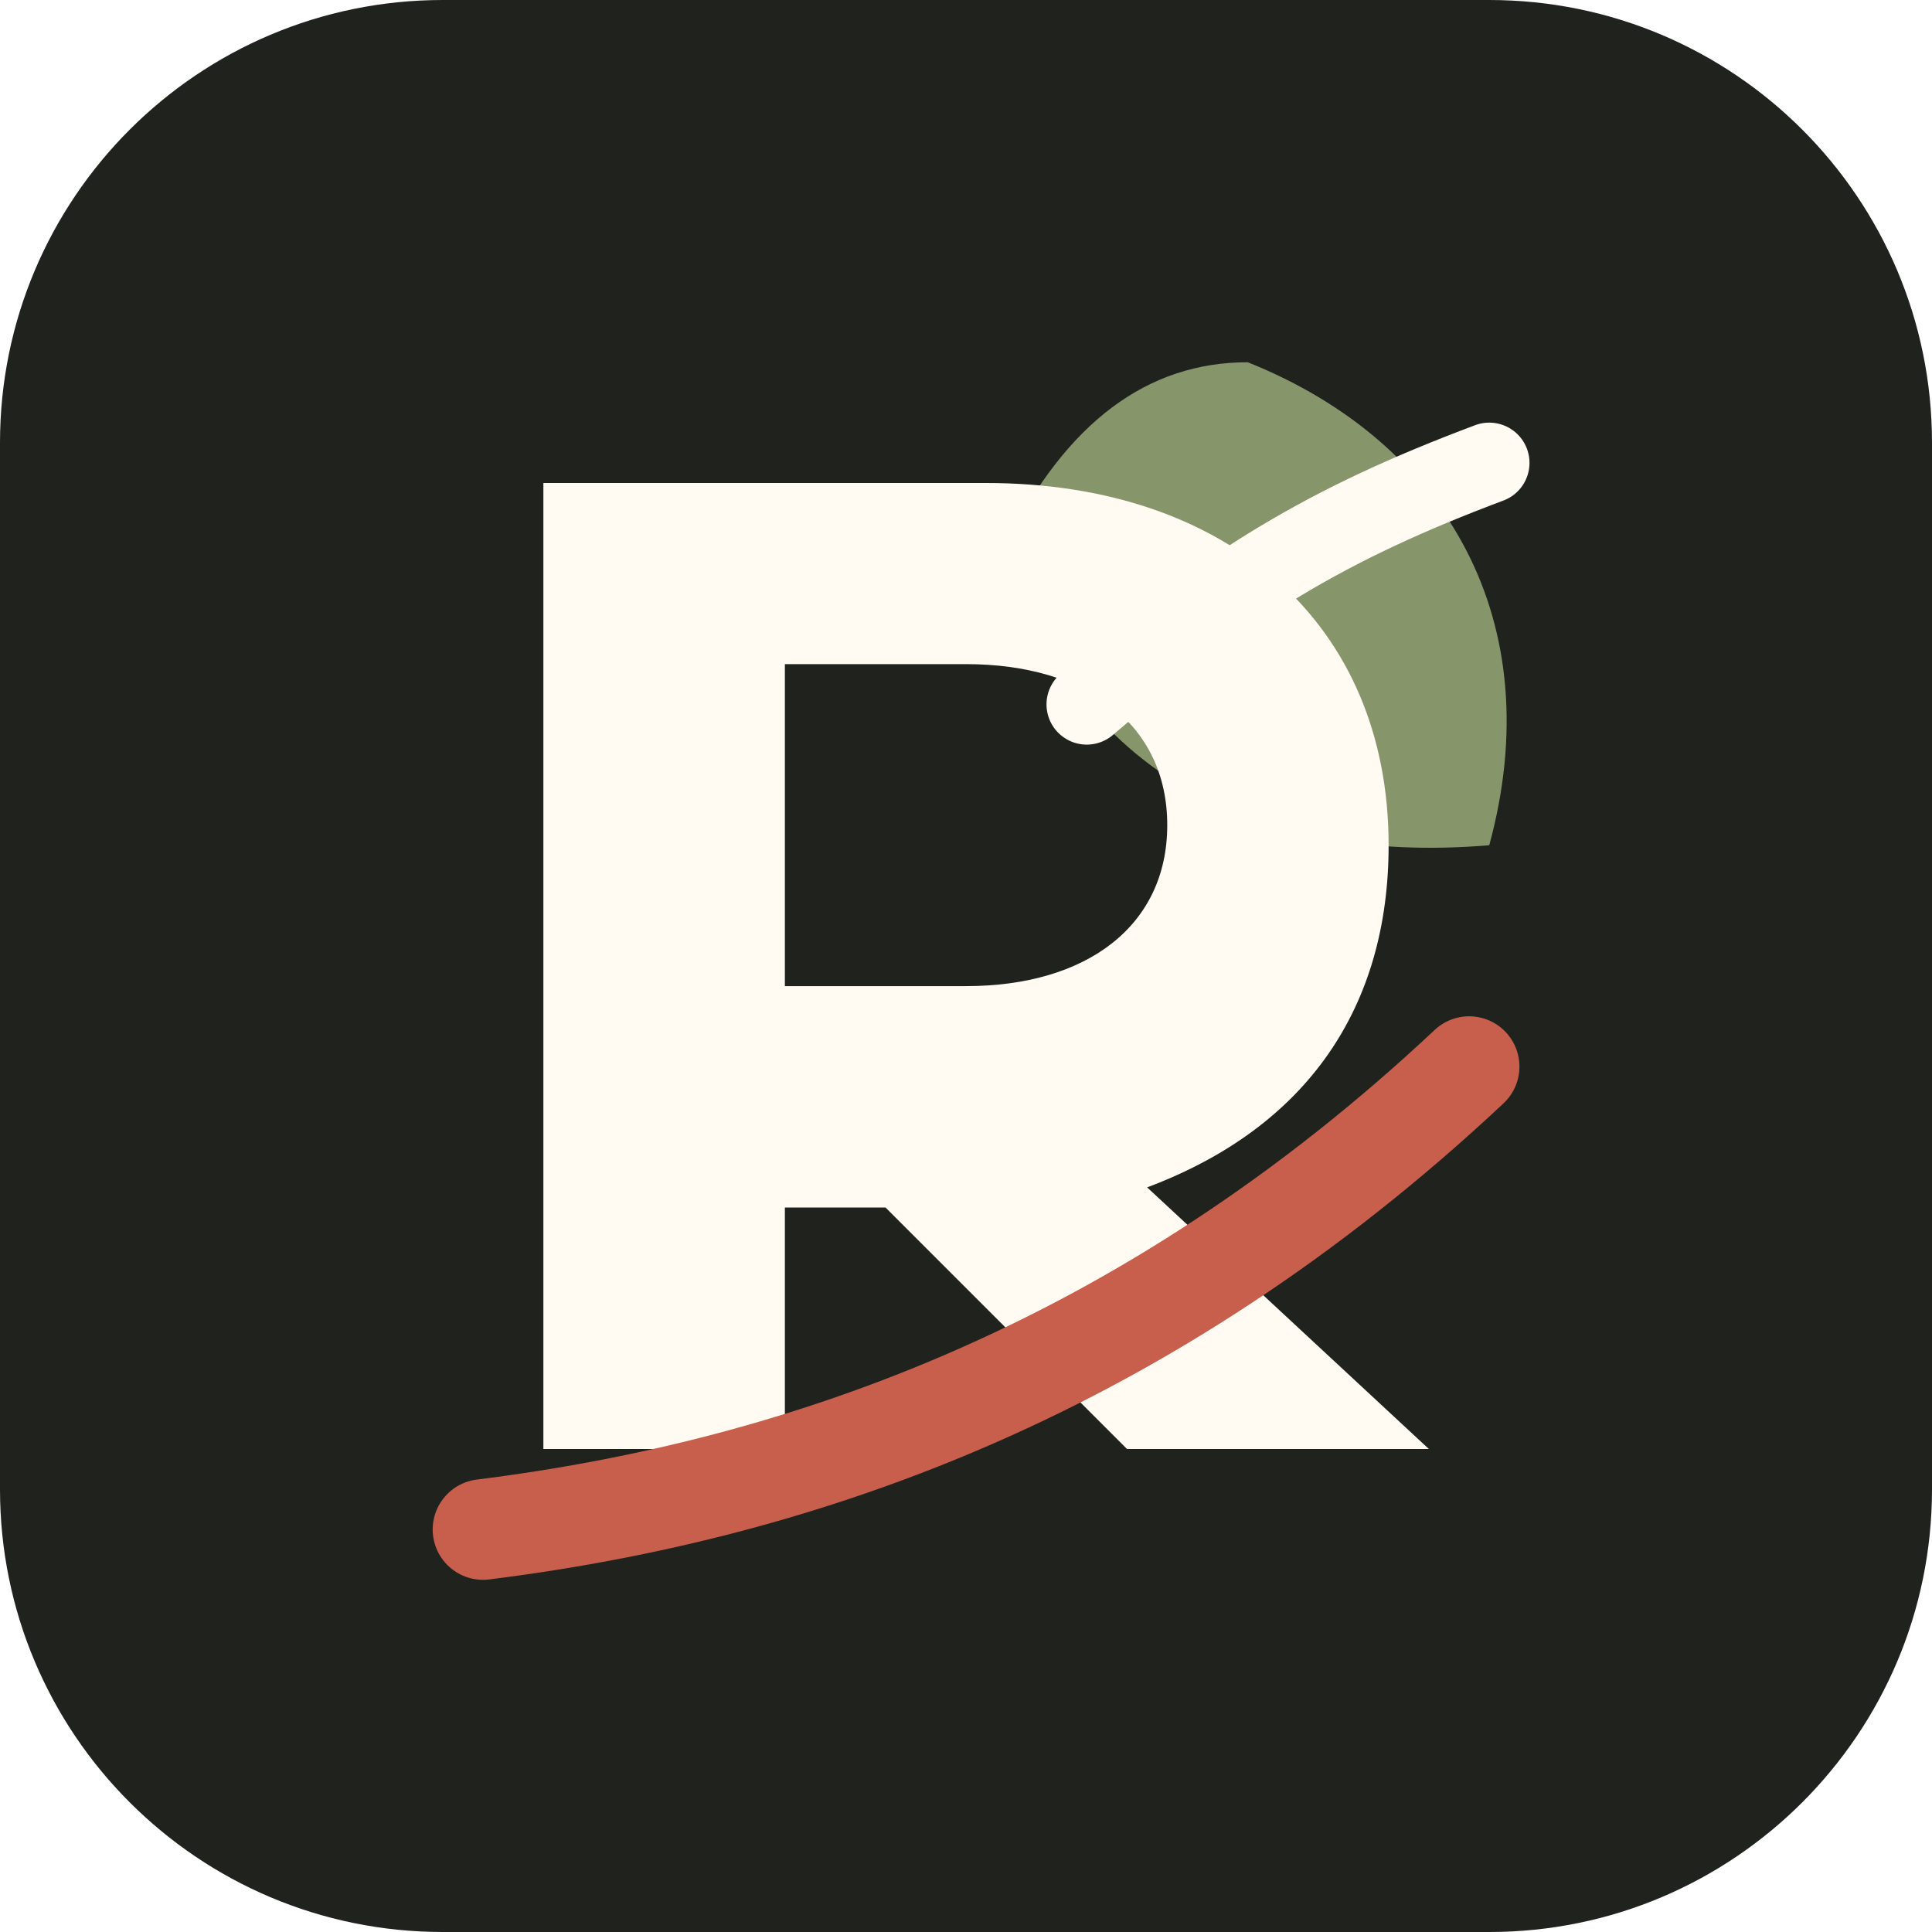
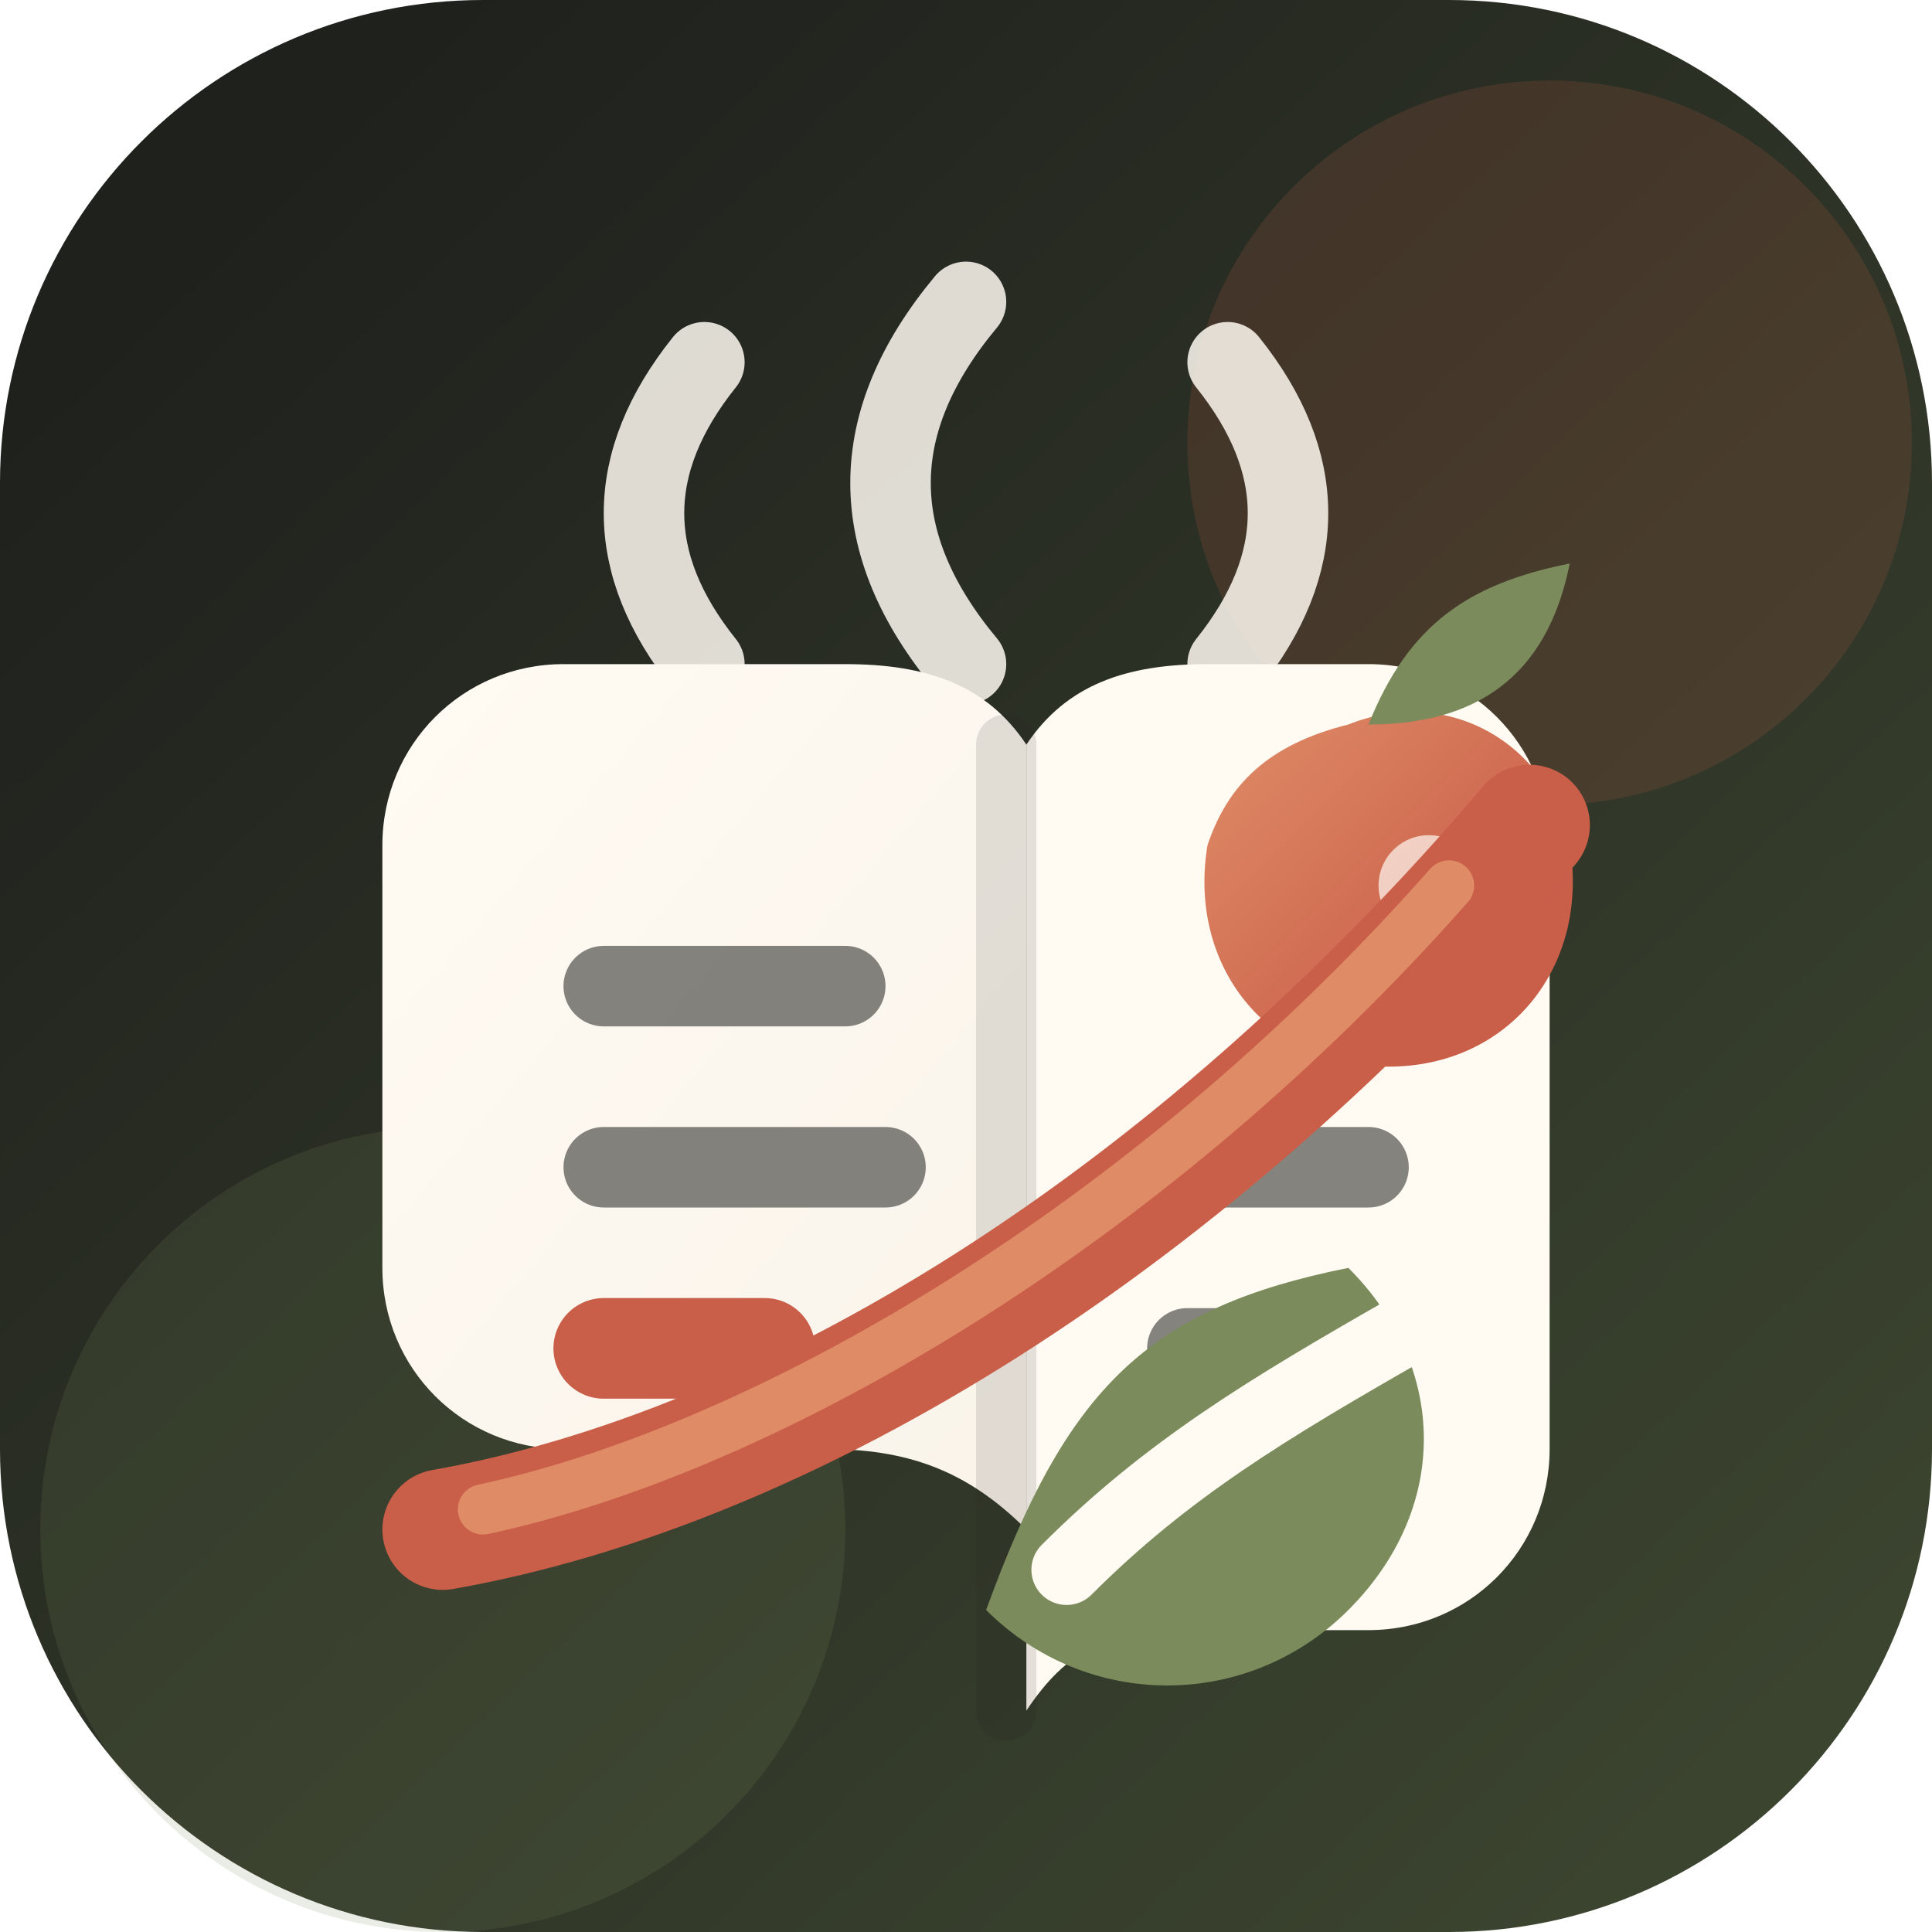
<svg xmlns="http://www.w3.org/2000/svg" viewBox="0 0 96 96" role="img" aria-labelledby="title desc">
-   <rect width="96" height="96" rx="22" fill="#20221e" />
-   <path d="M62 18c10 4 15 13 12 24-12 1-21-4-24-15 3-6 7-9 12-9Z" fill="#87956b" />
-   <path d="M54 35c7-6 12-9 20-12" fill="none" stroke="#fffaf2" stroke-width="4" stroke-linecap="round" />
-   <path d="M27 72V24h22c12 0 20 7 20 18 0 8-4 14-12 17l14 13H56L44 60h-5v12H27Zm12-23h9c6 0 10-3 10-8s-4-8-10-8h-9v16Z" fill="#fffaf2" />
-   <path d="M24 76c16-2 33-8 49-23" fill="none" stroke="#c85f4d" stroke-width="5" stroke-linecap="round" />
+   <defs>
+     <linearGradient id="bg" x1="12" y1="10" x2="86" y2="88" gradientUnits="userSpaceOnUse">
+       <stop stop-color="#1f211d" />
+       <stop offset="1" stop-color="#3b442f" />
+     </linearGradient>
+     <linearGradient id="paper" x1="20" y1="35" x2="75" y2="82" gradientUnits="userSpaceOnUse">
+       <stop stop-color="#fffaf2" />
+       <stop offset="1" stop-color="#f7f1e7" />
+     </linearGradient>
+     <linearGradient id="tomato" x1="63" y1="25" x2="80" y2="42" gradientUnits="userSpaceOnUse">
+       <stop stop-color="#e69a70" />
+       <stop offset="1" stop-color="#c95e49" />
+     </linearGradient>
+   </defs>
+   <rect width="96" height="96" rx="24" fill="url(#bg)" />
+   <circle cx="22" cy="76" r="20" fill="#7b8b5b" opacity=".16" />
+   <circle cx="77" cy="22" r="18" fill="#c95e49" opacity=".16" />
+   <path d="M35 18c-4 5-4 10 0 15M48 15c-5 6-5 12 0 18M61 18c4 5 4 10 0 15" fill="none" stroke="#fffaf2" stroke-width="4" stroke-linecap="round" opacity=".85" />
+   <g>
+     <path d="M19 42c0-5 4-9 9-9h14c4 0 7 1 9 4v39c-3-3-6-4-10-4H28c-5 0-9-4-9-9V42Z" fill="url(#paper)" />
+     <path d="M51 37c2-3 5-4 9-4h8c5 0 9 4 9 9v30c0 5-4 9-9 9h-9c-4 0-6 1-8 4V37Z" fill="#fffaf2" />
+     <path d="M50 37v48" stroke="#1f211d" stroke-opacity=".12" stroke-width="3" stroke-linecap="round" />
+     <path d="M30 49h12M30 58h14M59 58h9M59 67h7" stroke="#1f211d" stroke-opacity=".55" stroke-width="4" stroke-linecap="round" />
+     <path d="M30 67h8" stroke="#c95e49" stroke-width="5" stroke-linecap="round" />
+   </g>
+   <path d="M67 36c5-2 10 1 11 6 1 6-3 11-9 11s-10-5-9-11c1-3 3-5 7-6Z" fill="url(#tomato)" />
+   <path d="M68 36c2-5 5-7 10-8-1 5-4 8-10 8Z" fill="#7b8b5b" />
+   <circle cx="71" cy="44" r="2.5" fill="#fffaf2" opacity=".7" />
+   <path d="M22 76c17-3 37-15 54-35" fill="none" stroke="#c95e49" stroke-width="6" stroke-linecap="round" />
+   <path d="M24 75c14-3 33-14 48-31" fill="none" stroke="#e69a70" stroke-width="2.5" stroke-linecap="round" opacity=".75" />
+   <path d="M67 63c5 5 5 12 0 17-5 5-13 5-18 0 4-11 8-15 18-17Z" fill="#7b8b5b" />
+   <path d="M53 78c5-5 10-8 17-12" fill="none" stroke="#fffaf2" stroke-width="3.5" stroke-linecap="round" />
</svg>
